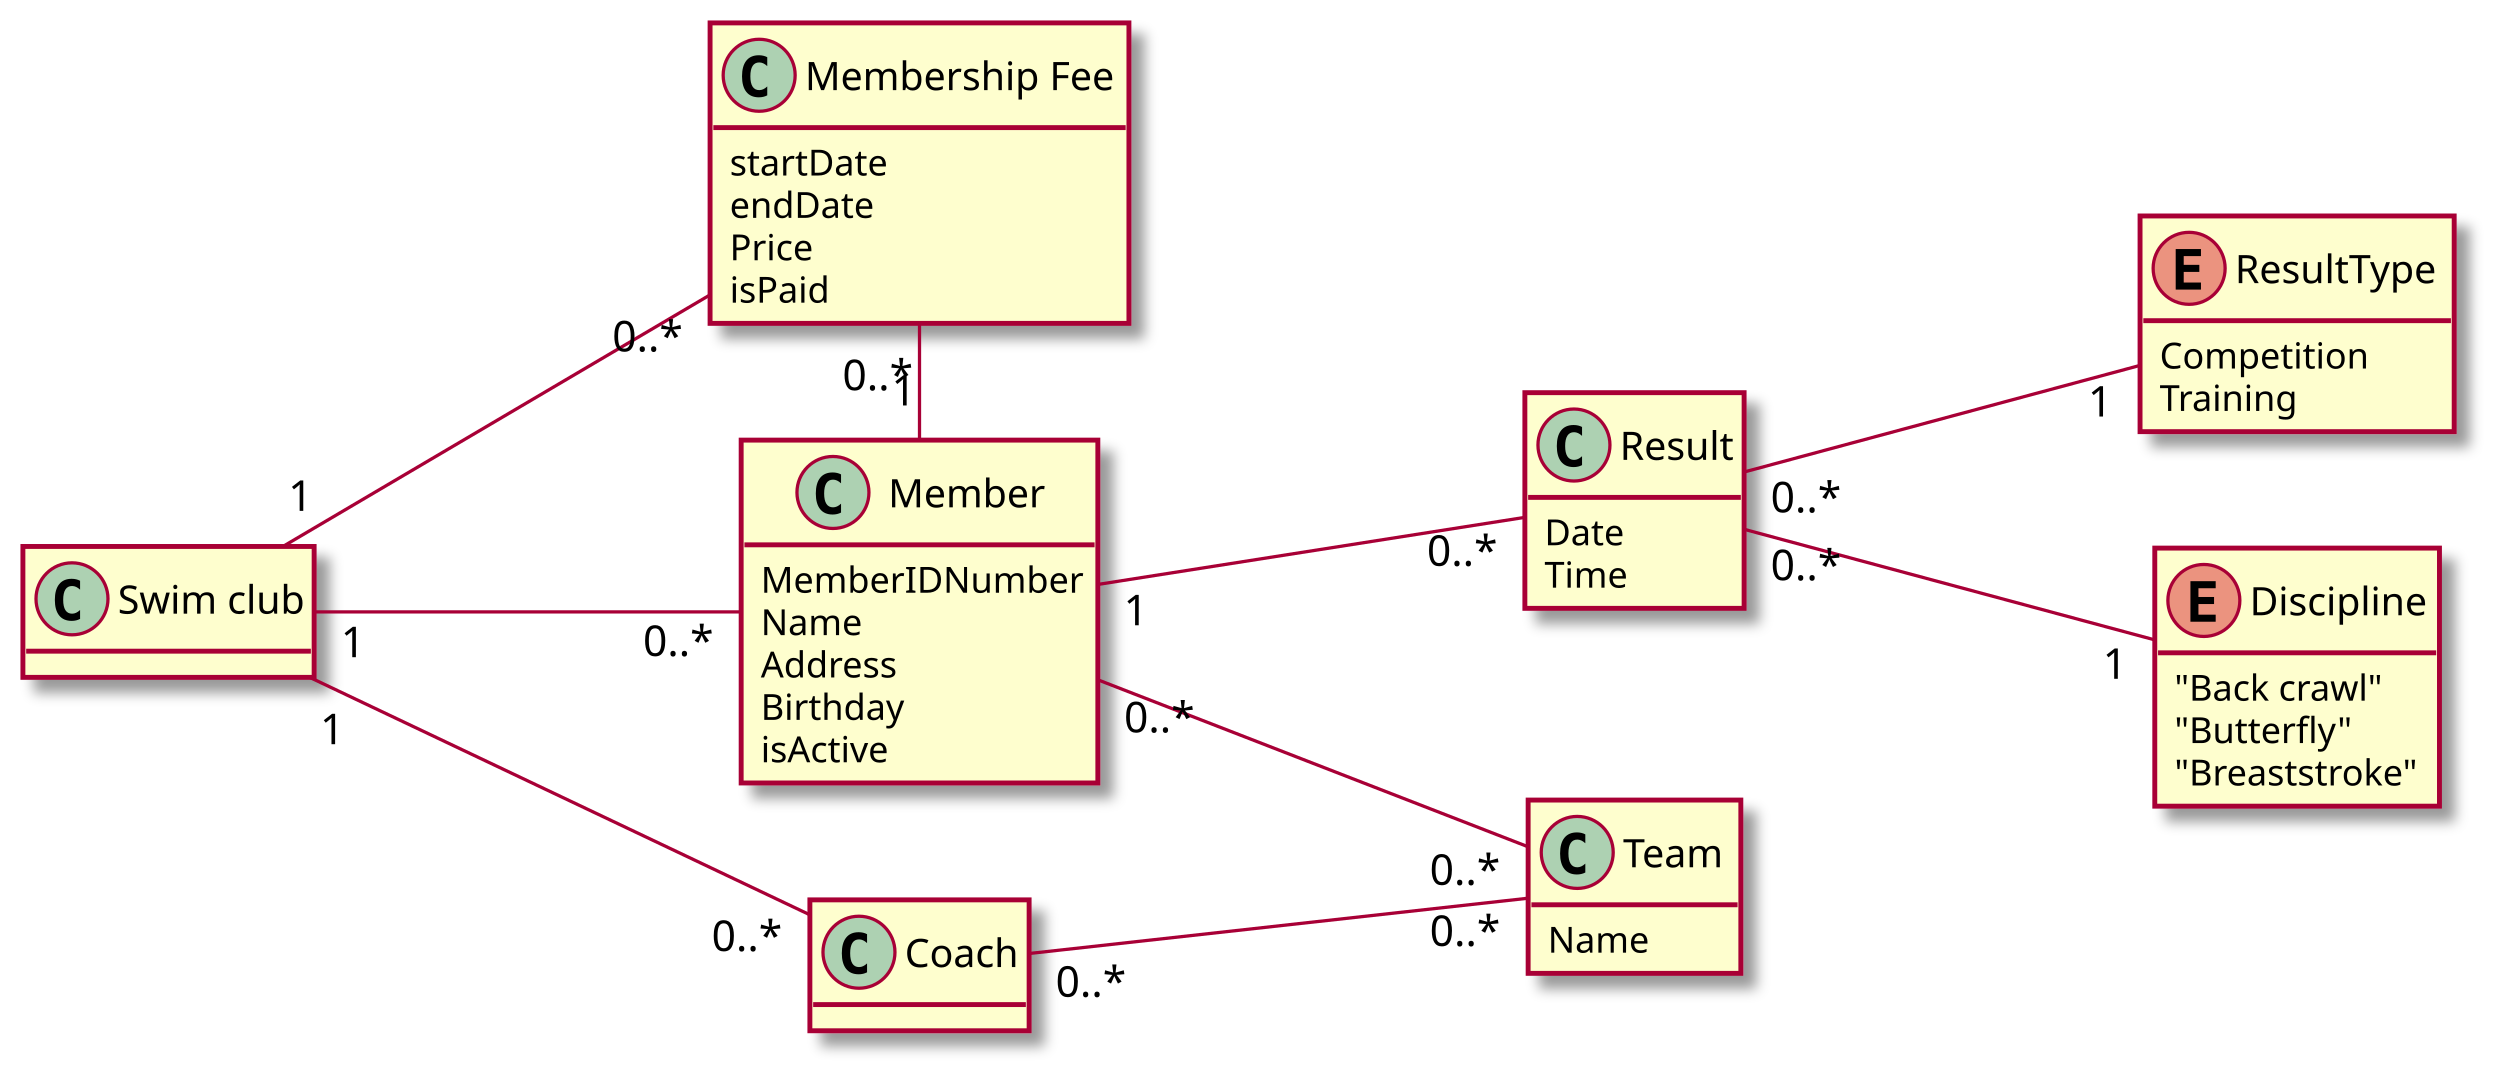
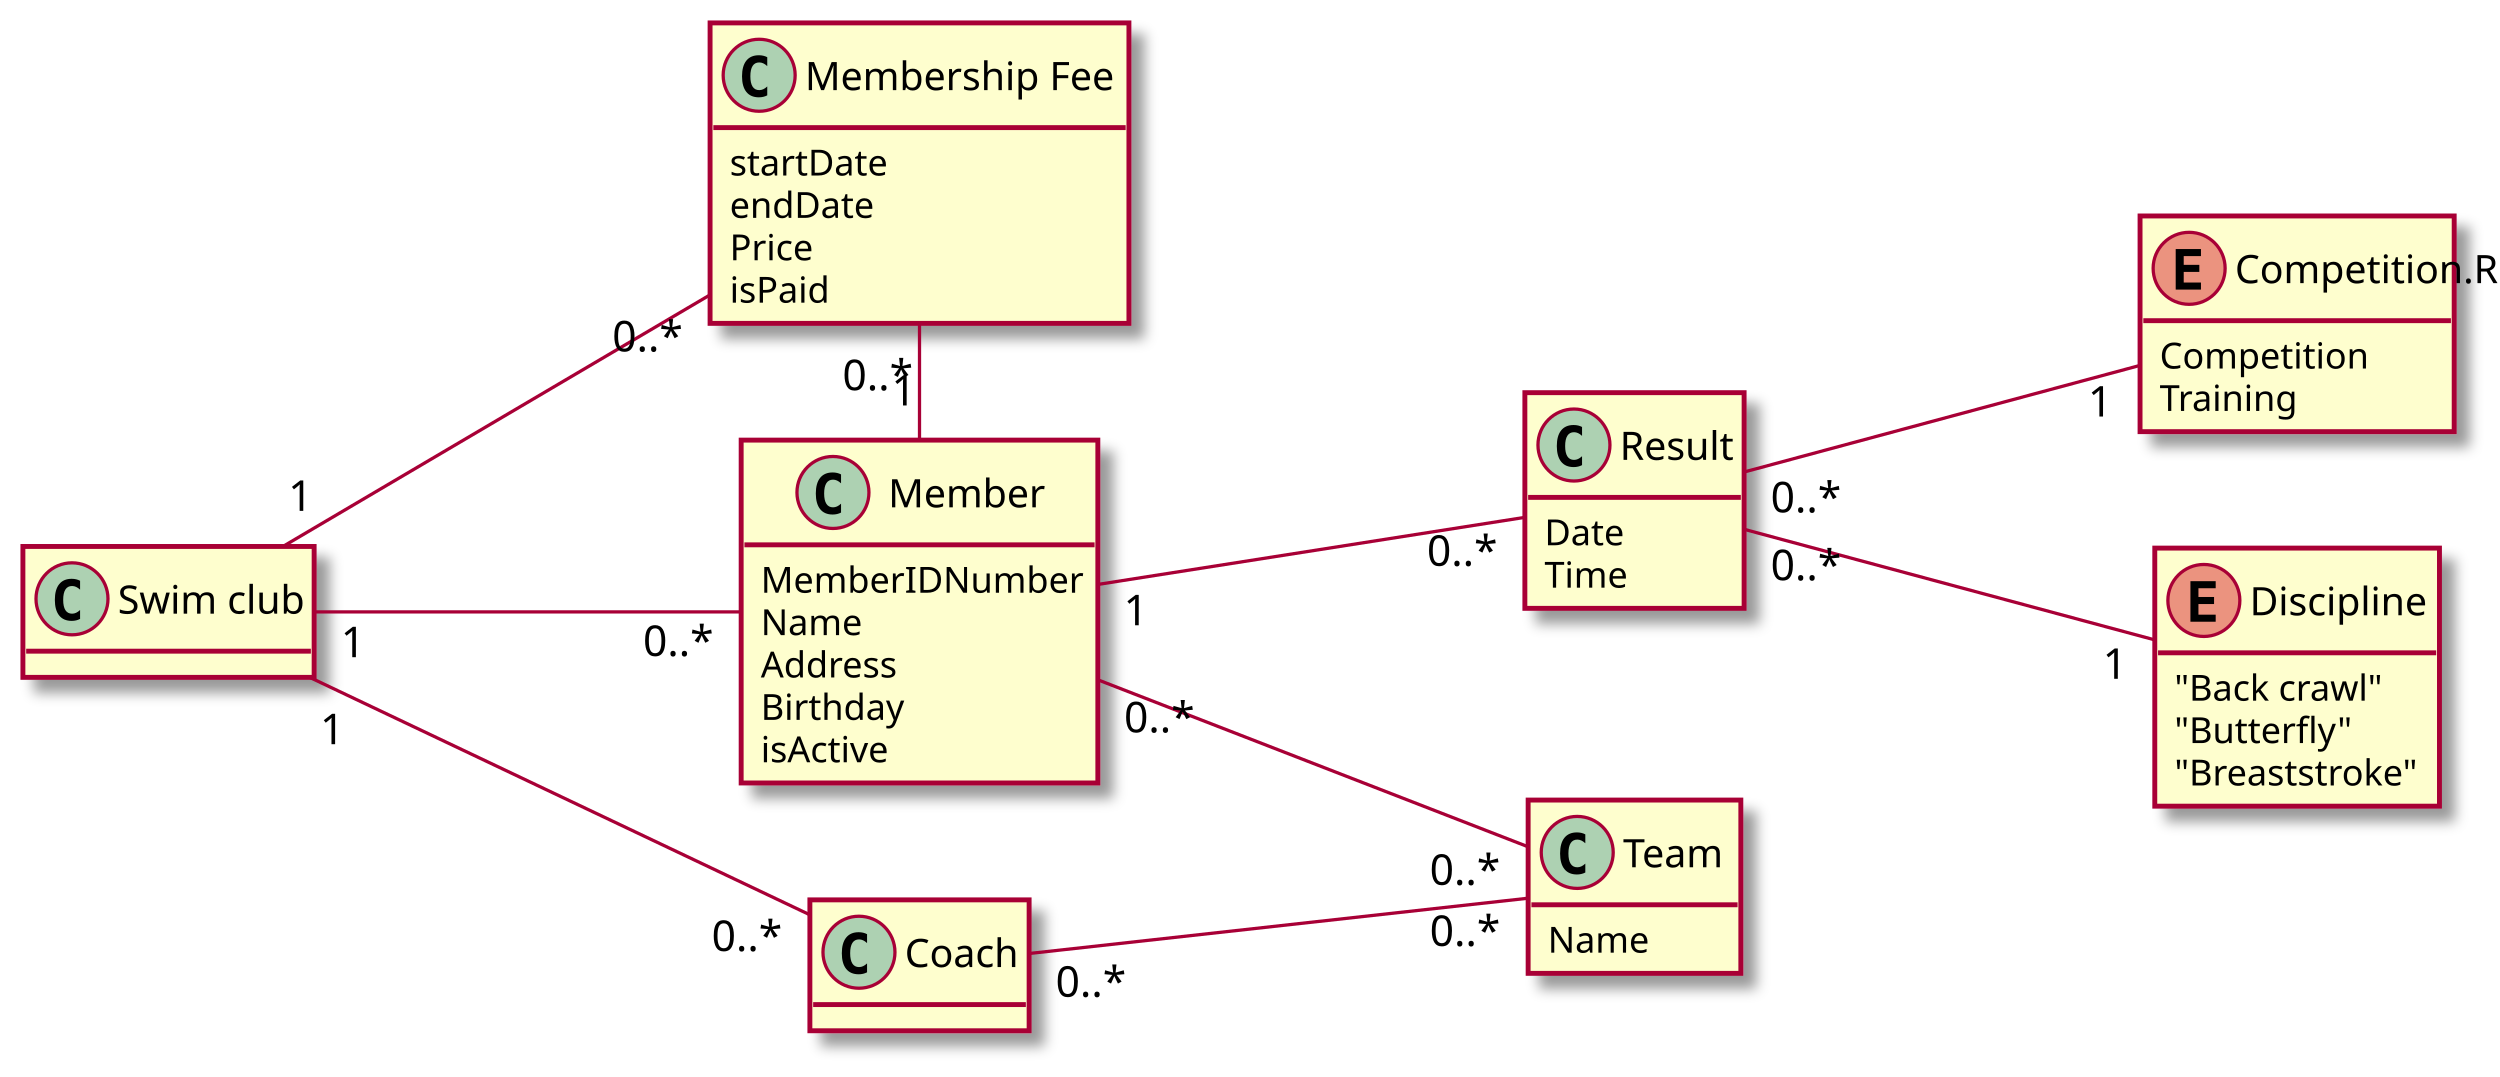
<svg xmlns="http://www.w3.org/2000/svg" contentScriptType="application/ecmascript" contentStyleType="text/css" height="329px" preserveAspectRatio="none" style="width:764px;height:329px;" version="1.1" viewBox="0 0 764 329" width="764px" zoomAndPan="magnify">
  <defs>
    <filter height="300%" id="f1trj60x9pfk85" width="300%" x="-1" y="-1">
      <feGaussianBlur result="blurOut" stdDeviation="2.0" />
      <feColorMatrix in="blurOut" result="blurOut2" type="matrix" values="0 0 0 0 0 0 0 0 0 0 0 0 0 0 0 0 0 0 .4 0" />
      <feOffset dx="4.0" dy="4.0" in="blurOut2" result="blurOut3" />
      <feBlend in="SourceGraphic" in2="blurOut3" mode="normal" />
    </filter>
  </defs>
  <g>
    <rect codeLine="8" fill="#FEFECE" filter="url(#f1trj60x9pfk85)" height="40" id="swimclub" style="stroke:#A80036;stroke-width:1.5;" width="89" x="7" y="167" />
    <ellipse cx="22" cy="183" fill="#ADD1B2" rx="11" ry="11" style="stroke:#A80036;stroke-width:1.0;" />
    <path d="M24.473,189.143 Q23.892,189.442 23.253,189.591 Q22.614,189.741 21.908,189.741 Q19.401,189.741 18.081,188.089 Q16.762,186.437 16.762,183.316 Q16.762,180.186 18.081,178.535 Q19.401,176.883 21.908,176.883 Q22.614,176.883 23.261,177.032 Q23.909,177.182 24.473,177.481 L24.473,180.203 Q23.842,179.622 23.249,179.352 Q22.655,179.083 22.024,179.083 Q20.68,179.083 19.995,180.149 Q19.31,181.216 19.31,183.316 Q19.31,185.408 19.995,186.474 Q20.68,187.541 22.024,187.541 Q22.655,187.541 23.249,187.271 Q23.842,187.001 24.473,186.42 Z " fill="#000000" />
    <text fill="#000000" font-family="sans-serif" font-size="12" lengthAdjust="spacing" textLength="57" x="36" y="187.535">Swim club</text>
    <line style="stroke:#A80036;stroke-width:1.5;" x1="8" x2="95" y1="199" y2="199" />
    <rect codeLine="12" fill="#FEFECE" filter="url(#f1trj60x9pfk85)" height="91.82" id="memberfee" style="stroke:#A80036;stroke-width:1.5;" width="128" x="217" y="7" />
    <ellipse cx="232" cy="23" fill="#ADD1B2" rx="11" ry="11" style="stroke:#A80036;stroke-width:1.0;" />
    <path d="M234.473,29.143 Q233.892,29.442 233.253,29.591 Q232.614,29.741 231.908,29.741 Q229.401,29.741 228.082,28.089 Q226.762,26.437 226.762,23.316 Q226.762,20.186 228.082,18.535 Q229.401,16.883 231.908,16.883 Q232.614,16.883 233.261,17.032 Q233.909,17.182 234.473,17.48 L234.473,20.203 Q233.842,19.622 233.249,19.352 Q232.655,19.082 232.024,19.082 Q230.68,19.082 229.995,20.149 Q229.31,21.216 229.31,23.316 Q229.31,25.408 229.995,26.474 Q230.68,27.541 232.024,27.541 Q232.655,27.541 233.249,27.271 Q233.842,27.002 234.473,26.42 Z " fill="#000000" />
    <text fill="#000000" font-family="sans-serif" font-size="12" lengthAdjust="spacing" textLength="96" x="246" y="27.535">Membership Fee</text>
    <line style="stroke:#A80036;stroke-width:1.5;" x1="218" x2="344" y1="39" y2="39" />
    <text fill="#000000" font-family="sans-serif" font-size="11" lengthAdjust="spacing" textLength="49" x="223" y="53.635">startDate</text>
    <text fill="#000000" font-family="sans-serif" font-size="11" lengthAdjust="spacing" textLength="44" x="223" y="66.59">endDate</text>
    <text fill="#000000" font-family="sans-serif" font-size="11" lengthAdjust="spacing" textLength="26" x="223" y="79.545">Price</text>
    <text fill="#000000" font-family="sans-serif" font-size="11" lengthAdjust="spacing" textLength="31" x="223" y="92.5">isPaid</text>
    <rect codeLine="19" fill="#FEFECE" filter="url(#f1trj60x9pfk85)" height="104.775" id="member" style="stroke:#A80036;stroke-width:1.5;" width="109" x="226.5" y="134.5" />
    <ellipse cx="254.55" cy="150.5" fill="#ADD1B2" rx="11" ry="11" style="stroke:#A80036;stroke-width:1.0;" />
    <path d="M257.023,156.643 Q256.442,156.942 255.803,157.091 Q255.164,157.241 254.458,157.241 Q251.951,157.241 250.631,155.589 Q249.312,153.937 249.312,150.816 Q249.312,147.686 250.631,146.035 Q251.951,144.383 254.458,144.383 Q255.164,144.383 255.811,144.532 Q256.459,144.682 257.023,144.981 L257.023,147.703 Q256.392,147.122 255.799,146.852 Q255.205,146.583 254.574,146.583 Q253.23,146.583 252.545,147.649 Q251.86,148.716 251.86,150.816 Q251.86,152.908 252.545,153.974 Q253.23,155.041 254.574,155.041 Q255.205,155.041 255.799,154.771 Q256.392,154.501 257.023,153.92 Z " fill="#000000" />
    <text fill="#000000" font-family="sans-serif" font-size="12" lengthAdjust="spacing" textLength="48" x="271.45" y="155.035">Member</text>
    <line style="stroke:#A80036;stroke-width:1.5;" x1="227.5" x2="334.5" y1="166.5" y2="166.5" />
    <text fill="#000000" font-family="sans-serif" font-size="11" lengthAdjust="spacing" textLength="97" x="232.5" y="181.135">MemberIDNumber</text>
    <text fill="#000000" font-family="sans-serif" font-size="11" lengthAdjust="spacing" textLength="30" x="232.5" y="194.09">Name</text>
    <text fill="#000000" font-family="sans-serif" font-size="11" lengthAdjust="spacing" textLength="45" x="232.5" y="207.045">Address</text>
    <text fill="#000000" font-family="sans-serif" font-size="11" lengthAdjust="spacing" textLength="44" x="232.5" y="220">Birthday</text>
    <text fill="#000000" font-family="sans-serif" font-size="11" lengthAdjust="spacing" textLength="42" x="232.5" y="232.955">isActive</text>
    <rect codeLine="27" fill="#FEFECE" filter="url(#f1trj60x9pfk85)" height="40" id="coach" style="stroke:#A80036;stroke-width:1.5;" width="67" x="247.5" y="275" />
    <ellipse cx="262.5" cy="291" fill="#ADD1B2" rx="11" ry="11" style="stroke:#A80036;stroke-width:1.0;" />
    <path d="M264.973,297.143 Q264.392,297.442 263.753,297.591 Q263.114,297.741 262.408,297.741 Q259.901,297.741 258.582,296.089 Q257.262,294.437 257.262,291.316 Q257.262,288.187 258.582,286.535 Q259.901,284.883 262.408,284.883 Q263.114,284.883 263.761,285.032 Q264.409,285.182 264.973,285.481 L264.973,288.203 Q264.342,287.622 263.749,287.352 Q263.155,287.082 262.524,287.082 Q261.18,287.082 260.495,288.149 Q259.81,289.216 259.81,291.316 Q259.81,293.408 260.495,294.474 Q261.18,295.541 262.524,295.541 Q263.155,295.541 263.749,295.271 Q264.342,295.002 264.973,294.42 Z " fill="#000000" />
    <text fill="#000000" font-family="sans-serif" font-size="12" lengthAdjust="spacing" textLength="35" x="276.5" y="295.535">Coach</text>
    <line style="stroke:#A80036;stroke-width:1.5;" x1="248.5" x2="313.5" y1="307" y2="307" />
    <rect codeLine="31" fill="#FEFECE" filter="url(#f1trj60x9pfk85)" height="65.91" id="result" style="stroke:#A80036;stroke-width:1.5;" width="67" x="466" y="120" />
    <ellipse cx="481" cy="136" fill="#ADD1B2" rx="11" ry="11" style="stroke:#A80036;stroke-width:1.0;" />
    <path d="M483.473,142.143 Q482.892,142.442 482.253,142.591 Q481.614,142.741 480.908,142.741 Q478.401,142.741 477.082,141.089 Q475.762,139.437 475.762,136.316 Q475.762,133.186 477.082,131.535 Q478.401,129.883 480.908,129.883 Q481.614,129.883 482.261,130.032 Q482.909,130.182 483.473,130.481 L483.473,133.203 Q482.842,132.622 482.249,132.352 Q481.655,132.083 481.024,132.083 Q479.68,132.083 478.995,133.149 Q478.31,134.216 478.31,136.316 Q478.31,138.408 478.995,139.474 Q479.68,140.541 481.024,140.541 Q481.655,140.541 482.249,140.271 Q482.842,140.001 483.473,139.42 Z " fill="#000000" />
    <text fill="#000000" font-family="sans-serif" font-size="12" lengthAdjust="spacing" textLength="35" x="495" y="140.535">Result</text>
    <line style="stroke:#A80036;stroke-width:1.5;" x1="467" x2="532" y1="152" y2="152" />
    <text fill="#000000" font-family="sans-serif" font-size="11" lengthAdjust="spacing" textLength="24" x="472" y="166.635">Date</text>
    <text fill="#000000" font-family="sans-serif" font-size="11" lengthAdjust="spacing" textLength="26" x="472" y="179.59">Time</text>
    <rect codeLine="36" fill="#FEFECE" filter="url(#f1trj60x9pfk85)" height="65.91" id="resulttype" style="stroke:#A80036;stroke-width:1.5;" width="96" x="654" y="66" />
    <ellipse cx="669" cy="82" fill="#EB937F" rx="11" ry="11" style="stroke:#A80036;stroke-width:1.0;" />
    <path d="M672.614,88.5 L664.894,88.5 L664.894,76.107 L672.614,76.107 L672.614,78.265 L667.343,78.265 L667.343,80.938 L672.116,80.938 L672.116,83.096 L667.343,83.096 L667.343,86.342 L672.614,86.342 Z " fill="#000000" />
-     <text fill="#000000" font-family="sans-serif" font-size="12" lengthAdjust="spacing" textLength="64" x="683" y="86.535">ResultType</text>
+     <text fill="#000000" font-family="sans-serif" font-size="12" lengthAdjust="spacing" textLength="64" x="683" y="86.535">Competition.ResultType</text>
    <line style="stroke:#A80036;stroke-width:1.5;" x1="655" x2="749" y1="98" y2="98" />
    <text fill="#000000" font-family="sans-serif" font-size="11" lengthAdjust="spacing" textLength="66" x="660" y="112.635">Competition</text>
    <text fill="#000000" font-family="sans-serif" font-size="11" lengthAdjust="spacing" textLength="45" x="660" y="125.59">Training</text>
    <rect codeLine="41" fill="#FEFECE" filter="url(#f1trj60x9pfk85)" height="78.865" id="discipline" style="stroke:#A80036;stroke-width:1.5;" width="87" x="658.5" y="167.5" />
    <ellipse cx="673.5" cy="183.5" fill="#EB937F" rx="11" ry="11" style="stroke:#A80036;stroke-width:1.0;" />
    <path d="M677.114,190 L669.394,190 L669.394,177.607 L677.114,177.607 L677.114,179.765 L671.843,179.765 L671.843,182.438 L676.616,182.438 L676.616,184.596 L671.843,184.596 L671.843,187.842 L677.114,187.842 Z " fill="#000000" />
    <text fill="#000000" font-family="sans-serif" font-size="12" lengthAdjust="spacing" textLength="55" x="687.5" y="188.035">Discipline</text>
    <line style="stroke:#A80036;stroke-width:1.5;" x1="659.5" x2="744.5" y1="199.5" y2="199.5" />
    <text fill="#000000" font-family="sans-serif" font-size="11" lengthAdjust="spacing" textLength="63" x="664.5" y="214.135">"Back crawl"</text>
    <text fill="#000000" font-family="sans-serif" font-size="11" lengthAdjust="spacing" textLength="53" x="664.5" y="227.09">"Butterfly"</text>
    <text fill="#000000" font-family="sans-serif" font-size="11" lengthAdjust="spacing" textLength="75" x="664.5" y="240.045">"Breaststroke"</text>
    <rect codeLine="48" fill="#FEFECE" filter="url(#f1trj60x9pfk85)" height="52.955" id="team" style="stroke:#A80036;stroke-width:1.5;" width="65" x="467" y="244.5" />
    <ellipse cx="482" cy="260.5" fill="#ADD1B2" rx="11" ry="11" style="stroke:#A80036;stroke-width:1.0;" />
    <path d="M484.473,266.643 Q483.892,266.942 483.253,267.091 Q482.614,267.241 481.908,267.241 Q479.401,267.241 478.082,265.589 Q476.762,263.937 476.762,260.816 Q476.762,257.687 478.082,256.035 Q479.401,254.383 481.908,254.383 Q482.614,254.383 483.261,254.532 Q483.909,254.682 484.473,254.981 L484.473,257.703 Q483.842,257.122 483.249,256.852 Q482.655,256.582 482.024,256.582 Q480.68,256.582 479.995,257.649 Q479.31,258.716 479.31,260.816 Q479.31,262.908 479.995,263.974 Q480.68,265.041 482.024,265.041 Q482.655,265.041 483.249,264.771 Q483.842,264.502 484.473,263.92 Z " fill="#000000" />
    <text fill="#000000" font-family="sans-serif" font-size="12" lengthAdjust="spacing" textLength="33" x="496" y="265.035">Team</text>
    <line style="stroke:#A80036;stroke-width:1.5;" x1="468" x2="531" y1="276.5" y2="276.5" />
    <text fill="#000000" font-family="sans-serif" font-size="11" lengthAdjust="spacing" textLength="30" x="473" y="291.135">Name</text>
    <path codeLine="54" d="M86.56,166.94 C120.89,146.71 174.7,115.02 216.85,90.19 " fill="none" id="swimclub-memberfee" style="stroke:#A80036;stroke-width:1.0;" />
    <text fill="#000000" font-family="sans-serif" font-size="13" lengthAdjust="spacing" textLength="8" x="88.072" y="156.116">1</text>
    <text fill="#000000" font-family="sans-serif" font-size="13" lengthAdjust="spacing" textLength="22" x="187.1" y="107.392">0..*</text>
    <path codeLine="55" d="M96.1,187 C133.12,187 186.43,187 226.12,187 " fill="none" id="swimclub-member" style="stroke:#A80036;stroke-width:1.0;" />
    <text fill="#000000" font-family="sans-serif" font-size="13" lengthAdjust="spacing" textLength="8" x="104.149" y="200.836">1</text>
    <text fill="#000000" font-family="sans-serif" font-size="13" lengthAdjust="spacing" textLength="22" x="196.503" y="200.466">0..*</text>
    <path codeLine="56" d="M94.76,207.06 C138.83,227.98 206.99,260.34 247.18,279.42 " fill="none" id="swimclub-coach" style="stroke:#A80036;stroke-width:1.0;" />
    <text fill="#000000" font-family="sans-serif" font-size="13" lengthAdjust="spacing" textLength="8" x="97.802" y="227.423">1</text>
    <text fill="#000000" font-family="sans-serif" font-size="13" lengthAdjust="spacing" textLength="22" x="217.477" y="290.626">0..*</text>
    <path codeLine="57" d="M314.88,291.35 C356.05,286.79 426.08,279.03 466.72,274.52 " fill="none" id="coach-team" style="stroke:#A80036;stroke-width:1.0;" />
    <text fill="#000000" font-family="sans-serif" font-size="13" lengthAdjust="spacing" textLength="22" x="322.594" y="304.607">0..*</text>
    <text fill="#000000" font-family="sans-serif" font-size="13" lengthAdjust="spacing" textLength="22" x="436.922" y="289.083">0..*</text>
    <path codeLine="58" d="M335.52,207.76 C376.71,223.75 432.26,245.3 466.71,258.67 " fill="none" id="member-team" style="stroke:#A80036;stroke-width:1.0;" />
    <text fill="#000000" font-family="sans-serif" font-size="13" lengthAdjust="spacing" textLength="22" x="343.505" y="223.805">0..*</text>
    <text fill="#000000" font-family="sans-serif" font-size="13" lengthAdjust="spacing" textLength="22" x="436.91" y="270.41">0..*</text>
    <path codeLine="59" d="M281,99.1 C281,110.87 281,122.63 281,134.39 " fill="none" id="memberfee-member" style="stroke:#A80036;stroke-width:1.0;" />
    <text fill="#000000" font-family="sans-serif" font-size="13" lengthAdjust="spacing" textLength="22" x="257.453" y="119.24">0..*</text>
    <text fill="#000000" font-family="sans-serif" font-size="13" lengthAdjust="spacing" textLength="8" x="272.462" y="123.917">1</text>
    <path codeLine="60" d="M533.16,144.2 C565.89,135.39 616.63,121.72 653.75,111.73 " fill="none" id="result-resulttype" style="stroke:#A80036;stroke-width:1.0;" />
    <text fill="#000000" font-family="sans-serif" font-size="13" lengthAdjust="spacing" textLength="22" x="541.115" y="156.572">0..*</text>
    <text fill="#000000" font-family="sans-serif" font-size="13" lengthAdjust="spacing" textLength="8" x="638.076" y="127.299">1</text>
    <path codeLine="61" d="M335.52,178.6 C376.34,172.18 431.25,163.56 465.76,158.14 " fill="none" id="member-result" style="stroke:#A80036;stroke-width:1.0;" />
    <text fill="#000000" font-family="sans-serif" font-size="13" lengthAdjust="spacing" textLength="8" x="343.384" y="191.083">1</text>
    <text fill="#000000" font-family="sans-serif" font-size="13" lengthAdjust="spacing" textLength="22" x="436.07" y="172.915">0..*</text>
    <path codeLine="62" d="M533.16,161.8 C567.23,170.97 620.78,185.4 658.21,195.48 " fill="none" id="result-discipline" style="stroke:#A80036;stroke-width:1.0;" />
    <text fill="#000000" font-family="sans-serif" font-size="13" lengthAdjust="spacing" textLength="22" x="541.115" y="177.308">0..*</text>
    <text fill="#000000" font-family="sans-serif" font-size="13" lengthAdjust="spacing" textLength="8" x="642.593" y="207.443">1</text>
  </g>
</svg>
